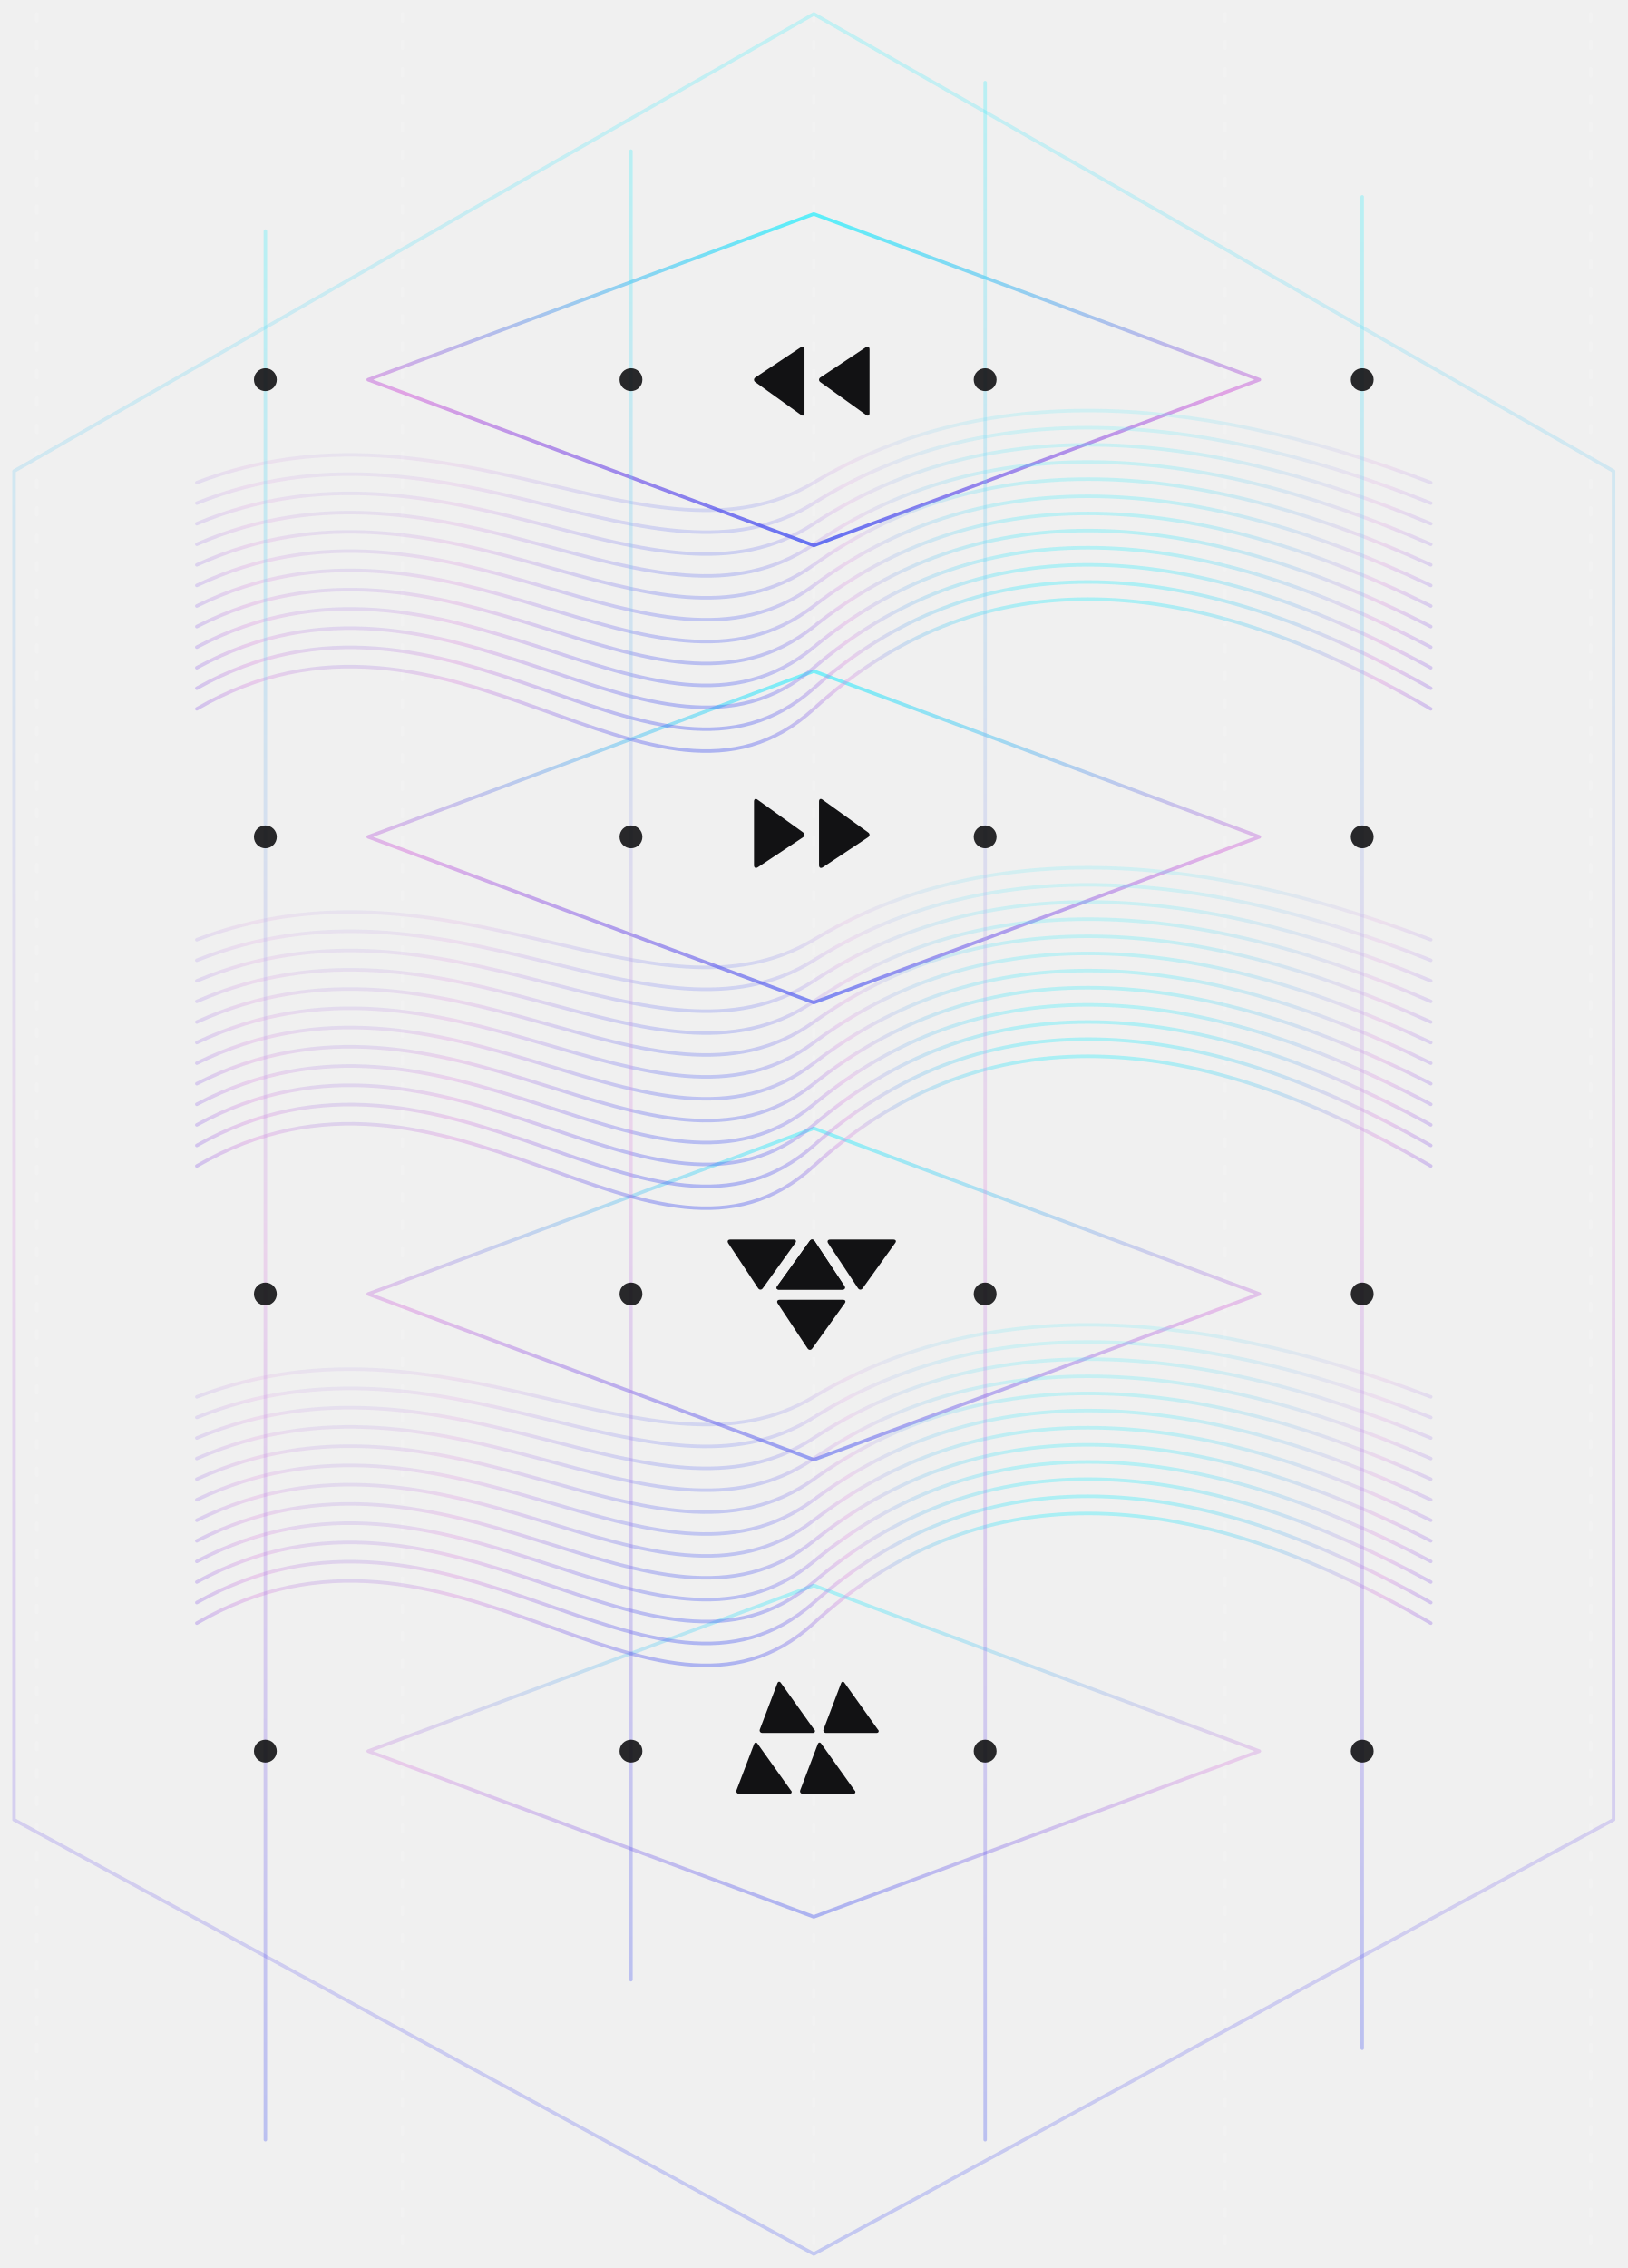
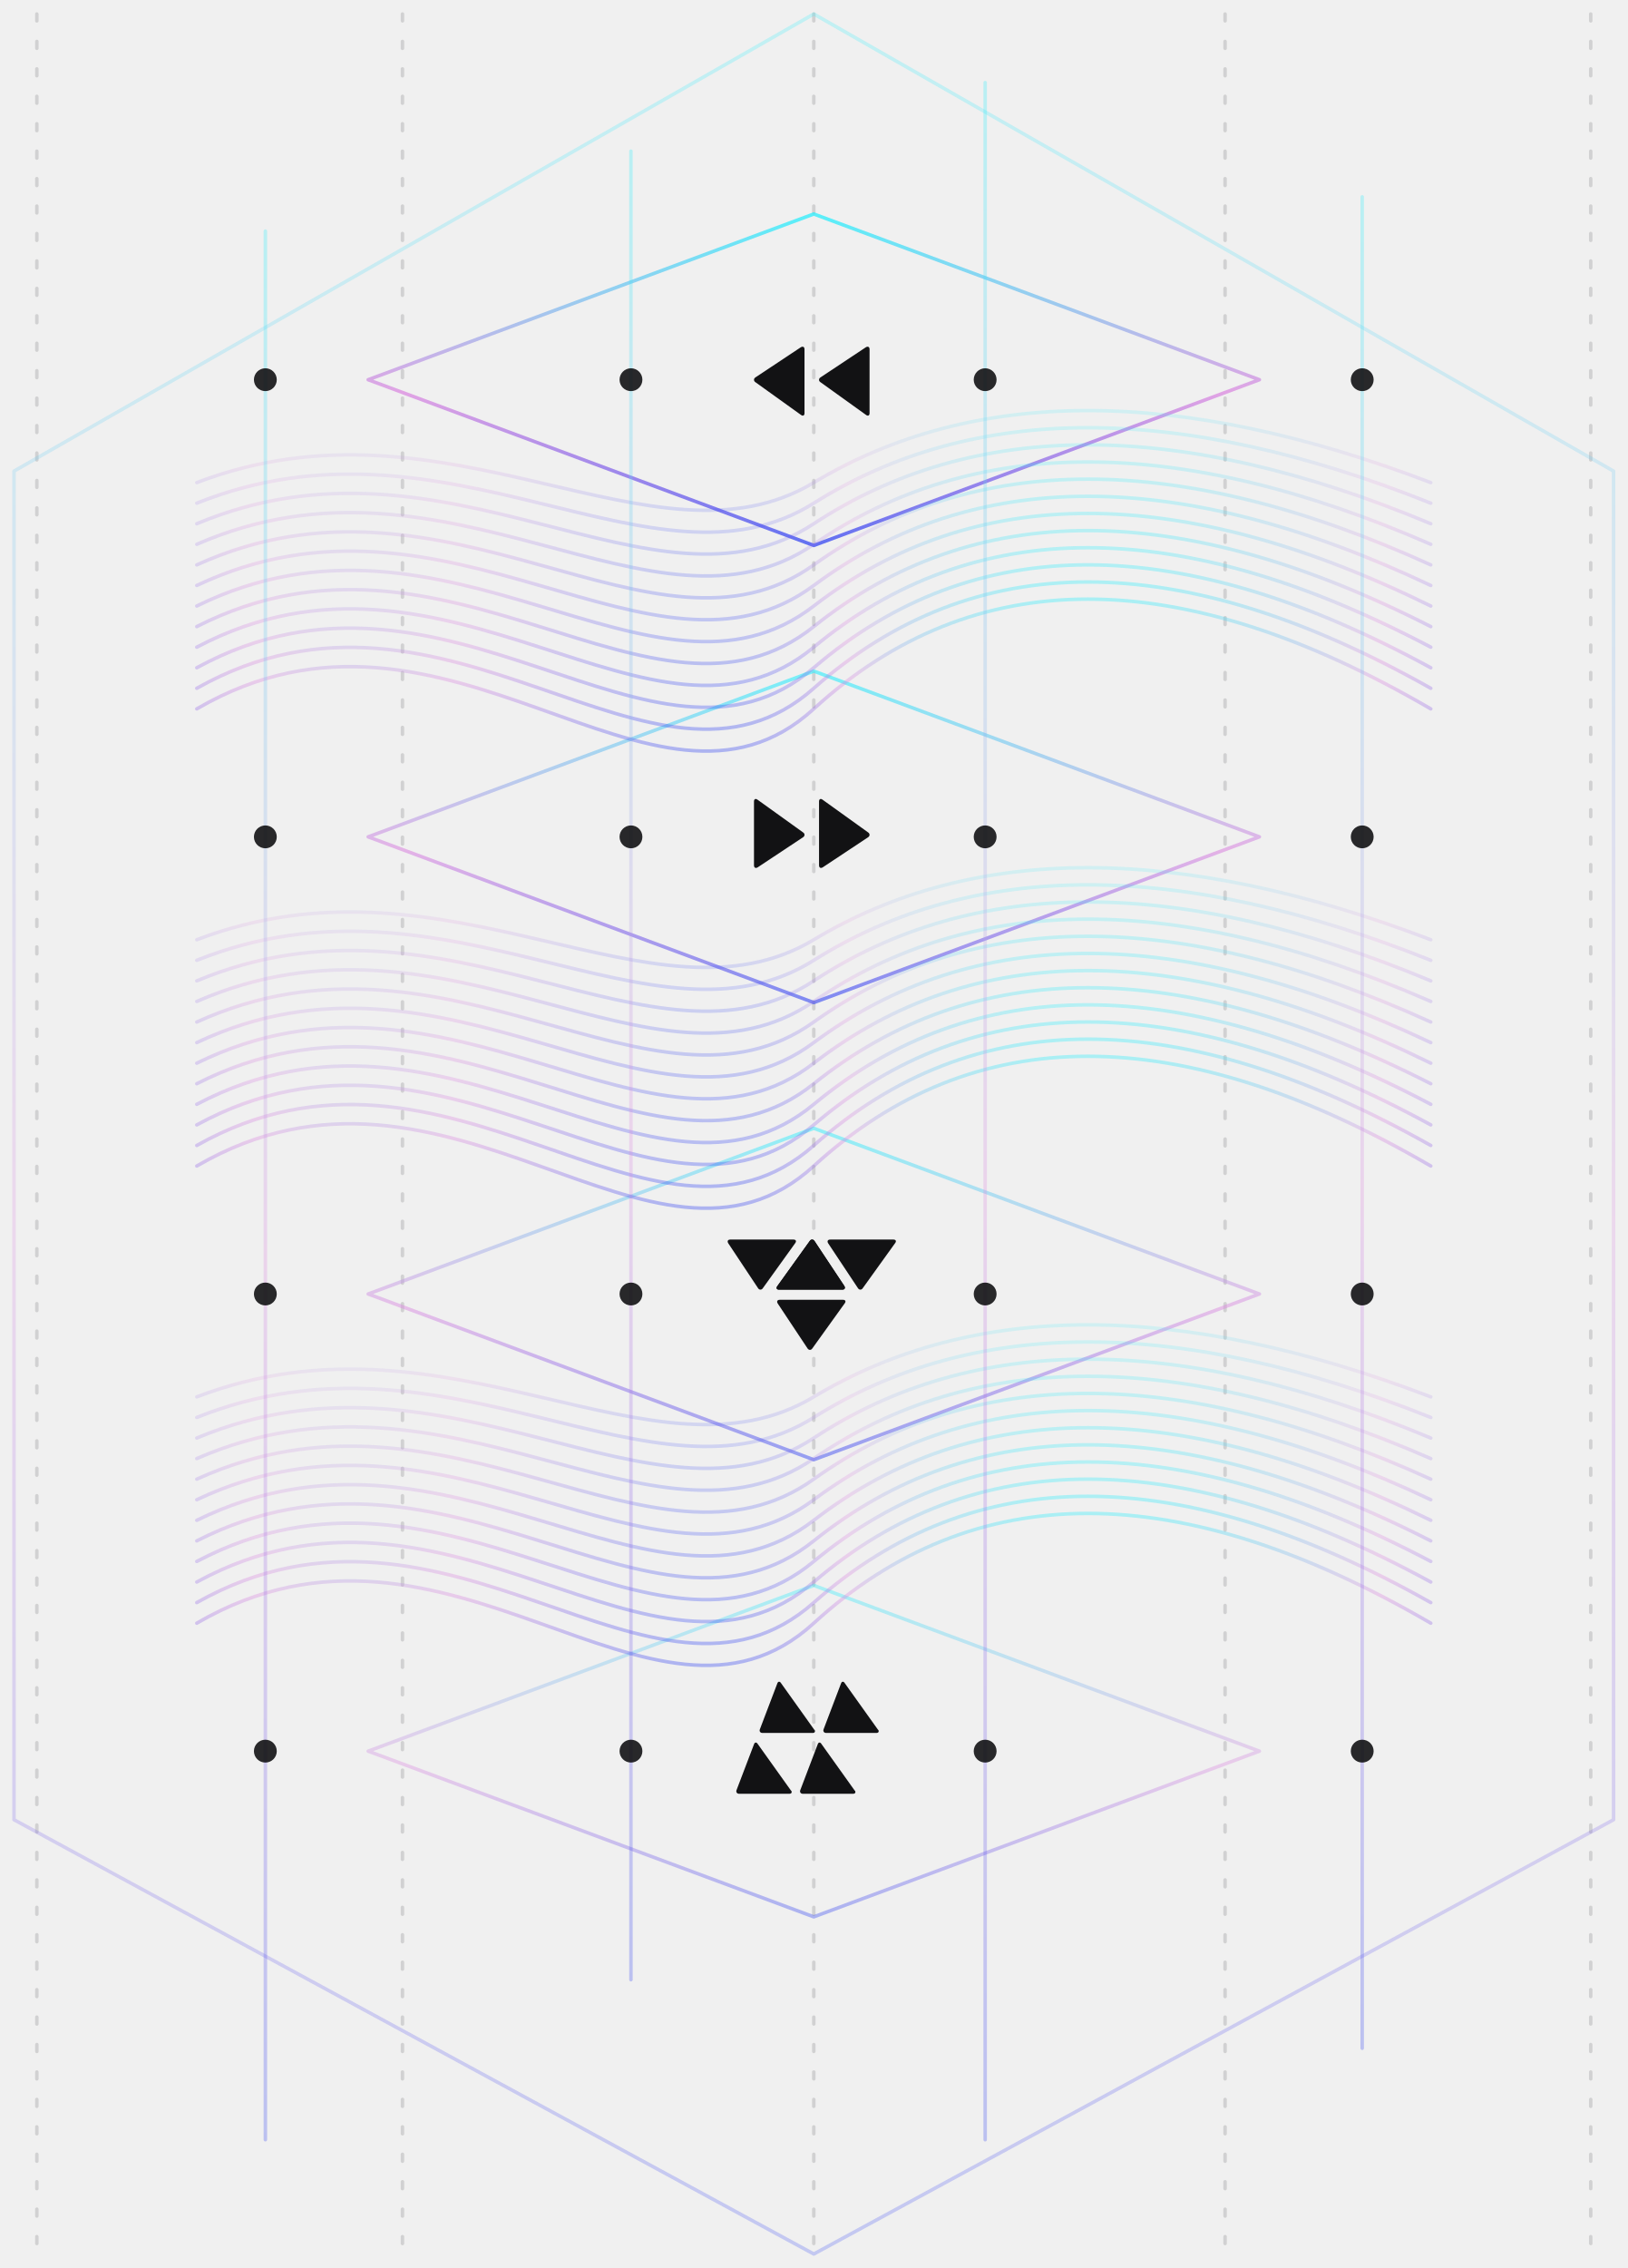
<svg xmlns="http://www.w3.org/2000/svg" width="465.14" height="648" viewBox="1177.43 1524 465.14 648" fill="none">
  <defs>
    <linearGradient id="paint145_linear_2271_1682" x1="1537.35" y1="1679.84" x2="1537.35" y2="1586.73" gradientUnits="userSpaceOnUse">
      <stop stop-color="#3346F2" />
      <stop offset="0.47" stop-color="#DC8AE0" />
      <stop offset="1" stop-color="#2CEDFC" />
    </linearGradient>
    <linearGradient id="paint146_linear_2271_1682" x1="1537.35" y1="1810.45" x2="1537.35" y2="1717.34" gradientUnits="userSpaceOnUse">
      <stop stop-color="#3346F2" />
      <stop offset="0.47" stop-color="#DC8AE0" />
      <stop offset="1" stop-color="#2CEDFC" />
    </linearGradient>
    <linearGradient id="paint147_linear_2271_1682" x1="1537.35" y1="1941.06" x2="1537.35" y2="1847.96" gradientUnits="userSpaceOnUse">
      <stop stop-color="#3346F2" />
      <stop offset="0.47" stop-color="#DC8AE0" />
      <stop offset="1" stop-color="#2CEDFC" />
    </linearGradient>
    <linearGradient id="paint148_linear_2271_1682" x1="1537.35" y1="2071.67" x2="1537.35" y2="1978.57" gradientUnits="userSpaceOnUse">
      <stop stop-color="#3346F2" />
      <stop offset="0.47" stop-color="#DC8AE0" />
      <stop offset="1" stop-color="#2CEDFC" />
    </linearGradient>
    <linearGradient id="paint149_linear_2271_1682" x1="1586.33" y1="1669.8" x2="1586.33" y2="1641.78" gradientUnits="userSpaceOnUse">
      <stop stop-color="#3346F2" />
      <stop offset="0.47" stop-color="#DC8AE0" />
      <stop offset="1" stop-color="#2CEDFC" />
    </linearGradient>
    <linearGradient id="paint150_linear_2271_1682" x1="1586.33" y1="1676.05" x2="1586.33" y2="1646.7" gradientUnits="userSpaceOnUse">
      <stop stop-color="#3346F2" />
      <stop offset="0.47" stop-color="#DC8AE0" />
      <stop offset="1" stop-color="#2CEDFC" />
    </linearGradient>
    <linearGradient id="paint151_linear_2271_1682" x1="1586.33" y1="1682.3" x2="1586.33" y2="1651.63" gradientUnits="userSpaceOnUse">
      <stop stop-color="#3346F2" />
      <stop offset="0.47" stop-color="#DC8AE0" />
      <stop offset="1" stop-color="#2CEDFC" />
    </linearGradient>
    <linearGradient id="paint152_linear_2271_1682" x1="1586.33" y1="1688.56" x2="1586.33" y2="1656.55" gradientUnits="userSpaceOnUse">
      <stop stop-color="#3346F2" />
      <stop offset="0.47" stop-color="#DC8AE0" />
      <stop offset="1" stop-color="#2CEDFC" />
    </linearGradient>
    <linearGradient id="paint153_linear_2271_1682" x1="1586.33" y1="1694.81" x2="1586.33" y2="1661.47" gradientUnits="userSpaceOnUse">
      <stop stop-color="#3346F2" />
      <stop offset="0.47" stop-color="#DC8AE0" />
      <stop offset="1" stop-color="#2CEDFC" />
    </linearGradient>
    <linearGradient id="paint154_linear_2271_1682" x1="1586.33" y1="1701.07" x2="1586.33" y2="1666.39" gradientUnits="userSpaceOnUse">
      <stop stop-color="#3346F2" />
      <stop offset="0.47" stop-color="#DC8AE0" />
      <stop offset="1" stop-color="#2CEDFC" />
    </linearGradient>
    <linearGradient id="paint155_linear_2271_1682" x1="1586.33" y1="1707.32" x2="1586.33" y2="1671.31" gradientUnits="userSpaceOnUse">
      <stop stop-color="#3346F2" />
      <stop offset="0.47" stop-color="#DC8AE0" />
      <stop offset="1" stop-color="#2CEDFC" />
    </linearGradient>
    <linearGradient id="paint156_linear_2271_1682" x1="1586.33" y1="1713.58" x2="1586.33" y2="1676.23" gradientUnits="userSpaceOnUse">
      <stop stop-color="#3346F2" />
      <stop offset="0.47" stop-color="#DC8AE0" />
      <stop offset="1" stop-color="#2CEDFC" />
    </linearGradient>
    <linearGradient id="paint157_linear_2271_1682" x1="1586.33" y1="1719.83" x2="1586.33" y2="1681.15" gradientUnits="userSpaceOnUse">
      <stop stop-color="#3346F2" />
      <stop offset="0.47" stop-color="#DC8AE0" />
      <stop offset="1" stop-color="#2CEDFC" />
    </linearGradient>
    <linearGradient id="paint158_linear_2271_1682" x1="1586.33" y1="1726.09" x2="1586.33" y2="1686.07" gradientUnits="userSpaceOnUse">
      <stop stop-color="#3346F2" />
      <stop offset="0.47" stop-color="#DC8AE0" />
      <stop offset="1" stop-color="#2CEDFC" />
    </linearGradient>
    <linearGradient id="paint159_linear_2271_1682" x1="1586.33" y1="1732.34" x2="1586.33" y2="1690.99" gradientUnits="userSpaceOnUse">
      <stop stop-color="#3346F2" />
      <stop offset="0.47" stop-color="#DC8AE0" />
      <stop offset="1" stop-color="#2CEDFC" />
    </linearGradient>
    <linearGradient id="paint160_linear_2271_1682" x1="1586.33" y1="1738.6" x2="1586.33" y2="1695.91" gradientUnits="userSpaceOnUse">
      <stop stop-color="#3346F2" />
      <stop offset="0.47" stop-color="#DC8AE0" />
      <stop offset="1" stop-color="#2CEDFC" />
    </linearGradient>
    <linearGradient id="paint161_linear_2271_1682" x1="1586.33" y1="1800.41" x2="1586.33" y2="1772.4" gradientUnits="userSpaceOnUse">
      <stop stop-color="#3346F2" />
      <stop offset="0.47" stop-color="#DC8AE0" />
      <stop offset="1" stop-color="#2CEDFC" />
    </linearGradient>
    <linearGradient id="paint162_linear_2271_1682" x1="1586.33" y1="1806.66" x2="1586.33" y2="1777.32" gradientUnits="userSpaceOnUse">
      <stop stop-color="#3346F2" />
      <stop offset="0.47" stop-color="#DC8AE0" />
      <stop offset="1" stop-color="#2CEDFC" />
    </linearGradient>
    <linearGradient id="paint163_linear_2271_1682" x1="1586.33" y1="1812.92" x2="1586.33" y2="1782.24" gradientUnits="userSpaceOnUse">
      <stop stop-color="#3346F2" />
      <stop offset="0.47" stop-color="#DC8AE0" />
      <stop offset="1" stop-color="#2CEDFC" />
    </linearGradient>
    <linearGradient id="paint164_linear_2271_1682" x1="1586.33" y1="1819.17" x2="1586.33" y2="1787.16" gradientUnits="userSpaceOnUse">
      <stop stop-color="#3346F2" />
      <stop offset="0.47" stop-color="#DC8AE0" />
      <stop offset="1" stop-color="#2CEDFC" />
    </linearGradient>
    <linearGradient id="paint165_linear_2271_1682" x1="1586.33" y1="1825.43" x2="1586.33" y2="1792.08" gradientUnits="userSpaceOnUse">
      <stop stop-color="#3346F2" />
      <stop offset="0.47" stop-color="#DC8AE0" />
      <stop offset="1" stop-color="#2CEDFC" />
    </linearGradient>
    <linearGradient id="paint166_linear_2271_1682" x1="1586.33" y1="1831.68" x2="1586.33" y2="1797" gradientUnits="userSpaceOnUse">
      <stop stop-color="#3346F2" />
      <stop offset="0.47" stop-color="#DC8AE0" />
      <stop offset="1" stop-color="#2CEDFC" />
    </linearGradient>
    <linearGradient id="paint167_linear_2271_1682" x1="1586.33" y1="1837.94" x2="1586.33" y2="1801.92" gradientUnits="userSpaceOnUse">
      <stop stop-color="#3346F2" />
      <stop offset="0.47" stop-color="#DC8AE0" />
      <stop offset="1" stop-color="#2CEDFC" />
    </linearGradient>
    <linearGradient id="paint168_linear_2271_1682" x1="1586.33" y1="1844.19" x2="1586.33" y2="1806.84" gradientUnits="userSpaceOnUse">
      <stop stop-color="#3346F2" />
      <stop offset="0.47" stop-color="#DC8AE0" />
      <stop offset="1" stop-color="#2CEDFC" />
    </linearGradient>
    <linearGradient id="paint169_linear_2271_1682" x1="1586.33" y1="1850.44" x2="1586.33" y2="1811.76" gradientUnits="userSpaceOnUse">
      <stop stop-color="#3346F2" />
      <stop offset="0.47" stop-color="#DC8AE0" />
      <stop offset="1" stop-color="#2CEDFC" />
    </linearGradient>
    <linearGradient id="paint170_linear_2271_1682" x1="1586.33" y1="1856.7" x2="1586.33" y2="1816.68" gradientUnits="userSpaceOnUse">
      <stop stop-color="#3346F2" />
      <stop offset="0.47" stop-color="#DC8AE0" />
      <stop offset="1" stop-color="#2CEDFC" />
    </linearGradient>
    <linearGradient id="paint171_linear_2271_1682" x1="1586.33" y1="1862.95" x2="1586.33" y2="1821.6" gradientUnits="userSpaceOnUse">
      <stop stop-color="#3346F2" />
      <stop offset="0.47" stop-color="#DC8AE0" />
      <stop offset="1" stop-color="#2CEDFC" />
    </linearGradient>
    <linearGradient id="paint172_linear_2271_1682" x1="1586.33" y1="1869.21" x2="1586.33" y2="1826.52" gradientUnits="userSpaceOnUse">
      <stop stop-color="#3346F2" />
      <stop offset="0.47" stop-color="#DC8AE0" />
      <stop offset="1" stop-color="#2CEDFC" />
    </linearGradient>
    <linearGradient id="paint173_linear_2271_1682" x1="1586.33" y1="1931.02" x2="1586.33" y2="1903.01" gradientUnits="userSpaceOnUse">
      <stop stop-color="#3346F2" />
      <stop offset="0.47" stop-color="#DC8AE0" />
      <stop offset="1" stop-color="#2CEDFC" />
    </linearGradient>
    <linearGradient id="paint174_linear_2271_1682" x1="1586.33" y1="1937.27" x2="1586.33" y2="1907.93" gradientUnits="userSpaceOnUse">
      <stop stop-color="#3346F2" />
      <stop offset="0.47" stop-color="#DC8AE0" />
      <stop offset="1" stop-color="#2CEDFC" />
    </linearGradient>
    <linearGradient id="paint175_linear_2271_1682" x1="1586.33" y1="1943.53" x2="1586.33" y2="1912.85" gradientUnits="userSpaceOnUse">
      <stop stop-color="#3346F2" />
      <stop offset="0.47" stop-color="#DC8AE0" />
      <stop offset="1" stop-color="#2CEDFC" />
    </linearGradient>
    <linearGradient id="paint176_linear_2271_1682" x1="1586.33" y1="1949.78" x2="1586.33" y2="1917.77" gradientUnits="userSpaceOnUse">
      <stop stop-color="#3346F2" />
      <stop offset="0.47" stop-color="#DC8AE0" />
      <stop offset="1" stop-color="#2CEDFC" />
    </linearGradient>
    <linearGradient id="paint177_linear_2271_1682" x1="1586.33" y1="1956.04" x2="1586.33" y2="1922.69" gradientUnits="userSpaceOnUse">
      <stop stop-color="#3346F2" />
      <stop offset="0.47" stop-color="#DC8AE0" />
      <stop offset="1" stop-color="#2CEDFC" />
    </linearGradient>
    <linearGradient id="paint178_linear_2271_1682" x1="1586.33" y1="1962.29" x2="1586.33" y2="1927.61" gradientUnits="userSpaceOnUse">
      <stop stop-color="#3346F2" />
      <stop offset="0.47" stop-color="#DC8AE0" />
      <stop offset="1" stop-color="#2CEDFC" />
    </linearGradient>
    <linearGradient id="paint179_linear_2271_1682" x1="1586.33" y1="1968.55" x2="1586.33" y2="1932.53" gradientUnits="userSpaceOnUse">
      <stop stop-color="#3346F2" />
      <stop offset="0.47" stop-color="#DC8AE0" />
      <stop offset="1" stop-color="#2CEDFC" />
    </linearGradient>
    <linearGradient id="paint180_linear_2271_1682" x1="1586.33" y1="1974.8" x2="1586.33" y2="1937.45" gradientUnits="userSpaceOnUse">
      <stop stop-color="#3346F2" />
      <stop offset="0.47" stop-color="#DC8AE0" />
      <stop offset="1" stop-color="#2CEDFC" />
    </linearGradient>
    <linearGradient id="paint181_linear_2271_1682" x1="1586.33" y1="1981.06" x2="1586.33" y2="1942.37" gradientUnits="userSpaceOnUse">
      <stop stop-color="#3346F2" />
      <stop offset="0.47" stop-color="#DC8AE0" />
      <stop offset="1" stop-color="#2CEDFC" />
    </linearGradient>
    <linearGradient id="paint182_linear_2271_1682" x1="1586.33" y1="1987.31" x2="1586.33" y2="1947.29" gradientUnits="userSpaceOnUse">
      <stop stop-color="#3346F2" />
      <stop offset="0.47" stop-color="#DC8AE0" />
      <stop offset="1" stop-color="#2CEDFC" />
    </linearGradient>
    <linearGradient id="paint183_linear_2271_1682" x1="1586.33" y1="1993.57" x2="1586.33" y2="1952.22" gradientUnits="userSpaceOnUse">
      <stop stop-color="#3346F2" />
      <stop offset="0.47" stop-color="#DC8AE0" />
      <stop offset="1" stop-color="#2CEDFC" />
    </linearGradient>
    <linearGradient id="paint184_linear_2271_1682" x1="1586.33" y1="1999.82" x2="1586.33" y2="1957.14" gradientUnits="userSpaceOnUse">
      <stop stop-color="#3346F2" />
      <stop offset="0.47" stop-color="#DC8AE0" />
      <stop offset="1" stop-color="#2CEDFC" />
    </linearGradient>
    <linearGradient id="paint185_linear_2271_1682" x1="1254.27" y1="2135.35" x2="1254.27" y2="1599.18" gradientUnits="userSpaceOnUse">
      <stop stop-color="#3346F2" />
      <stop offset="0.47" stop-color="#DC8AE0" />
      <stop offset="1" stop-color="#2CEDFC" />
    </linearGradient>
    <linearGradient id="paint186_linear_2271_1682" x1="1358.75" y1="2089.63" x2="1358.75" y2="1575.94" gradientUnits="userSpaceOnUse">
      <stop stop-color="#3346F2" />
      <stop offset="0.47" stop-color="#DC8AE0" />
      <stop offset="1" stop-color="#2CEDFC" />
    </linearGradient>
    <linearGradient id="paint187_linear_2271_1682" x1="1459.98" y1="2135.35" x2="1459.98" y2="1557.45" gradientUnits="userSpaceOnUse">
      <stop stop-color="#3346F2" />
      <stop offset="0.47" stop-color="#DC8AE0" />
      <stop offset="1" stop-color="#2CEDFC" />
    </linearGradient>
    <linearGradient id="paint188_linear_2271_1682" x1="1567.73" y1="2109.22" x2="1567.73" y2="1589.11" gradientUnits="userSpaceOnUse">
      <stop stop-color="#3346F2" />
      <stop offset="0.47" stop-color="#DC8AE0" />
      <stop offset="1" stop-color="#2CEDFC" />
    </linearGradient>
    <linearGradient id="paint189_linear_2271_1682" x1="1638.57" y1="2168" x2="1638.57" y2="1538.73" gradientUnits="userSpaceOnUse">
      <stop stop-color="#3346F2" />
      <stop offset="0.47" stop-color="#DC8AE0" />
      <stop offset="1" stop-color="#2CEDFC" />
    </linearGradient>
  </defs>
-   <path opacity="0.14" d="M1187.96 1528V2168" stroke="white" stroke-linecap="round" stroke-linejoin="round" stroke-dasharray="1.96 5.88" />
-   <path opacity="0.14" d="M1292.45 1528V2168" stroke="white" stroke-linecap="round" stroke-linejoin="round" stroke-dasharray="1.96 5.88" />
-   <path opacity="0.14" d="M1410 1528V2168" stroke="white" stroke-linecap="round" stroke-linejoin="round" stroke-dasharray="1.96 5.88" />
-   <path opacity="0.14" d="M1527.55 1528V2168" stroke="white" stroke-linecap="round" stroke-linejoin="round" stroke-dasharray="1.96 5.88" />
-   <path opacity="0.14" d="M1632.04 1528V2168" stroke="white" stroke-linecap="round" stroke-linejoin="round" stroke-dasharray="1.96 5.88" />
+   <path opacity="0.14" d="M1187.96 1528V2168" stroke="#121214" stroke-linecap="round" stroke-linejoin="round" stroke-dasharray="1.96 5.88" />
+   <path opacity="0.14" d="M1292.45 1528V2168" stroke="#121214" stroke-linecap="round" stroke-linejoin="round" stroke-dasharray="1.96 5.88" />
+   <path opacity="0.14" d="M1410 1528V2168" stroke="#121214" stroke-linecap="round" stroke-linejoin="round" stroke-dasharray="1.96 5.88" />
+   <path opacity="0.14" d="M1527.55 1528V2168" stroke="#121214" stroke-linecap="round" stroke-linejoin="round" stroke-dasharray="1.96 5.88" />
+   <path opacity="0.14" d="M1632.04 1528V2168" stroke="#121214" stroke-linecap="round" stroke-linejoin="round" stroke-dasharray="1.96 5.88" />
  <path opacity="0.75" d="M1410 1585.14L1537.35 1632.49L1410 1679.84L1282.65 1632.49L1410 1585.14Z" stroke="url(#paint145_linear_2271_1682)" stroke-linecap="round" stroke-linejoin="round" />
  <path opacity="0.6" d="M1410 1715.75L1537.35 1763.1L1410 1810.45L1282.65 1763.1L1410 1715.75Z" stroke="url(#paint146_linear_2271_1682)" stroke-linecap="round" stroke-linejoin="round" />
  <path opacity="0.48" d="M1410 1846.37L1537.35 1893.71L1410 1941.06L1282.65 1893.71L1410 1846.37Z" stroke="url(#paint147_linear_2271_1682)" stroke-linecap="round" stroke-linejoin="round" />
  <path opacity="0.36" d="M1410 1976.98L1537.35 2024.33L1410 2071.67L1282.65 2024.33L1410 1976.98Z" stroke="url(#paint148_linear_2271_1682)" stroke-linecap="round" stroke-linejoin="round" />
  <path opacity="0.16" d="M1233.67 1661.88C1305.51 1634.45 1364.28 1689.31 1410 1661.88C1455.71 1634.45 1514.49 1634.45 1586.33 1661.88" stroke="url(#paint149_linear_2271_1682)" stroke-linecap="round" stroke-linejoin="round" />
  <path opacity="0.178" d="M1233.67 1667.76C1305.51 1639.02 1364.28 1696.49 1410 1667.76C1455.71 1639.02 1514.49 1639.02 1586.33 1667.76" stroke="url(#paint150_linear_2271_1682)" stroke-linecap="round" stroke-linejoin="round" />
  <path opacity="0.196" d="M1233.67 1673.63C1305.51 1643.59 1364.28 1703.67 1410 1673.63C1455.71 1643.59 1514.49 1643.59 1586.33 1673.63" stroke="url(#paint151_linear_2271_1682)" stroke-linecap="round" stroke-linejoin="round" />
  <path opacity="0.214" d="M1233.67 1679.51C1305.51 1648.16 1364.28 1710.86 1410 1679.51C1455.71 1648.16 1514.49 1648.16 1586.33 1679.51" stroke="url(#paint152_linear_2271_1682)" stroke-linecap="round" stroke-linejoin="round" />
  <path opacity="0.232" d="M1233.67 1685.39C1305.51 1652.73 1364.28 1718.04 1410 1685.39C1455.71 1652.73 1514.49 1652.73 1586.33 1685.39" stroke="url(#paint153_linear_2271_1682)" stroke-linecap="round" stroke-linejoin="round" />
  <path opacity="0.25" d="M1233.67 1691.27C1305.51 1657.31 1364.28 1725.22 1410 1691.27C1455.71 1657.31 1514.49 1657.31 1586.33 1691.27" stroke="url(#paint154_linear_2271_1682)" stroke-linecap="round" stroke-linejoin="round" />
  <path opacity="0.268" d="M1233.67 1697.14C1305.51 1661.88 1364.28 1732.41 1410 1697.14C1455.71 1661.88 1514.49 1661.88 1586.33 1697.14" stroke="url(#paint155_linear_2271_1682)" stroke-linecap="round" stroke-linejoin="round" />
  <path opacity="0.286" d="M1233.67 1703.02C1305.51 1666.45 1364.28 1739.59 1410 1703.02C1455.71 1666.45 1514.49 1666.45 1586.33 1703.02" stroke="url(#paint156_linear_2271_1682)" stroke-linecap="round" stroke-linejoin="round" />
  <path opacity="0.304" d="M1233.67 1708.9C1305.51 1671.02 1364.28 1746.78 1410 1708.9C1455.71 1671.02 1514.49 1671.02 1586.33 1708.9" stroke="url(#paint157_linear_2271_1682)" stroke-linecap="round" stroke-linejoin="round" />
  <path opacity="0.322" d="M1233.67 1714.78C1305.51 1675.59 1364.28 1753.96 1410 1714.78C1455.71 1675.59 1514.49 1675.59 1586.33 1714.78" stroke="url(#paint158_linear_2271_1682)" stroke-linecap="round" stroke-linejoin="round" />
  <path opacity="0.34" d="M1233.67 1720.65C1305.51 1680.16 1364.28 1761.14 1410 1720.65C1455.71 1680.16 1514.49 1680.16 1586.33 1720.65" stroke="url(#paint159_linear_2271_1682)" stroke-linecap="round" stroke-linejoin="round" />
  <path opacity="0.358" d="M1233.67 1726.53C1305.51 1684.73 1364.28 1768.33 1410 1726.53C1455.71 1684.73 1514.49 1684.73 1586.33 1726.53" stroke="url(#paint160_linear_2271_1682)" stroke-linecap="round" stroke-linejoin="round" />
  <path opacity="0.16" d="M1233.67 1792.49C1305.51 1765.06 1364.28 1819.92 1410 1792.49C1455.71 1765.06 1514.49 1765.06 1586.33 1792.49" stroke="url(#paint161_linear_2271_1682)" stroke-linecap="round" stroke-linejoin="round" />
  <path opacity="0.178" d="M1233.67 1798.37C1305.51 1769.63 1364.28 1827.1 1410 1798.37C1455.71 1769.63 1514.49 1769.63 1586.33 1798.37" stroke="url(#paint162_linear_2271_1682)" stroke-linecap="round" stroke-linejoin="round" />
  <path opacity="0.196" d="M1233.67 1804.24C1305.51 1774.2 1364.28 1834.29 1410 1804.24C1455.71 1774.2 1514.49 1774.2 1586.33 1804.24" stroke="url(#paint163_linear_2271_1682)" stroke-linecap="round" stroke-linejoin="round" />
  <path opacity="0.214" d="M1233.67 1810.12C1305.51 1778.78 1364.28 1841.47 1410 1810.12C1455.71 1778.78 1514.49 1778.78 1586.33 1810.12" stroke="url(#paint164_linear_2271_1682)" stroke-linecap="round" stroke-linejoin="round" />
  <path opacity="0.232" d="M1233.67 1816C1305.51 1783.35 1364.28 1848.65 1410 1816C1455.71 1783.35 1514.49 1783.35 1586.33 1816" stroke="url(#paint165_linear_2271_1682)" stroke-linecap="round" stroke-linejoin="round" />
  <path opacity="0.25" d="M1233.67 1821.88C1305.51 1787.92 1364.28 1855.84 1410 1821.88C1455.71 1787.92 1514.49 1787.92 1586.33 1821.88" stroke="url(#paint166_linear_2271_1682)" stroke-linecap="round" stroke-linejoin="round" />
  <path opacity="0.268" d="M1233.67 1827.76C1305.51 1792.49 1364.28 1863.02 1410 1827.76C1455.71 1792.49 1514.49 1792.49 1586.33 1827.76" stroke="url(#paint167_linear_2271_1682)" stroke-linecap="round" stroke-linejoin="round" />
  <path opacity="0.286" d="M1233.67 1833.63C1305.51 1797.06 1364.28 1870.2 1410 1833.63C1455.71 1797.06 1514.49 1797.06 1586.33 1833.63" stroke="url(#paint168_linear_2271_1682)" stroke-linecap="round" stroke-linejoin="round" />
  <path opacity="0.304" d="M1233.67 1839.51C1305.51 1801.63 1364.28 1877.39 1410 1839.51C1455.71 1801.63 1514.49 1801.63 1586.33 1839.51" stroke="url(#paint169_linear_2271_1682)" stroke-linecap="round" stroke-linejoin="round" />
  <path opacity="0.322" d="M1233.67 1845.39C1305.51 1806.2 1364.28 1884.57 1410 1845.39C1455.71 1806.2 1514.49 1806.2 1586.33 1845.39" stroke="url(#paint170_linear_2271_1682)" stroke-linecap="round" stroke-linejoin="round" />
  <path opacity="0.34" d="M1233.67 1851.27C1305.51 1810.78 1364.28 1891.76 1410 1851.27C1455.71 1810.78 1514.49 1810.78 1586.33 1851.27" stroke="url(#paint171_linear_2271_1682)" stroke-linecap="round" stroke-linejoin="round" />
  <path opacity="0.358" d="M1233.67 1857.14C1305.51 1815.35 1364.28 1898.94 1410 1857.14C1455.71 1815.35 1514.49 1815.35 1586.33 1857.14" stroke="url(#paint172_linear_2271_1682)" stroke-linecap="round" stroke-linejoin="round" />
  <path opacity="0.16" d="M1233.67 1923.1C1305.51 1895.67 1364.28 1950.53 1410 1923.1C1455.71 1895.67 1514.49 1895.67 1586.33 1923.1" stroke="url(#paint173_linear_2271_1682)" stroke-linecap="round" stroke-linejoin="round" />
  <path opacity="0.178" d="M1233.67 1928.98C1305.51 1900.24 1364.28 1957.71 1410 1928.98C1455.71 1900.24 1514.49 1900.24 1586.33 1928.98" stroke="url(#paint174_linear_2271_1682)" stroke-linecap="round" stroke-linejoin="round" />
  <path opacity="0.196" d="M1233.67 1934.86C1305.51 1904.82 1364.28 1964.9 1410 1934.86C1455.71 1904.82 1514.49 1904.82 1586.33 1934.86" stroke="url(#paint175_linear_2271_1682)" stroke-linecap="round" stroke-linejoin="round" />
  <path opacity="0.214" d="M1233.67 1940.73C1305.51 1909.39 1364.28 1972.08 1410 1940.73C1455.71 1909.39 1514.49 1909.39 1586.33 1940.73" stroke="url(#paint176_linear_2271_1682)" stroke-linecap="round" stroke-linejoin="round" />
  <path opacity="0.232" d="M1233.67 1946.61C1305.51 1913.96 1364.28 1979.27 1410 1946.61C1455.71 1913.96 1514.49 1913.96 1586.33 1946.61" stroke="url(#paint177_linear_2271_1682)" stroke-linecap="round" stroke-linejoin="round" />
  <path opacity="0.25" d="M1233.67 1952.49C1305.51 1918.53 1364.28 1986.45 1410 1952.49C1455.71 1918.53 1514.49 1918.53 1586.33 1952.49" stroke="url(#paint178_linear_2271_1682)" stroke-linecap="round" stroke-linejoin="round" />
  <path opacity="0.268" d="M1233.67 1958.37C1305.51 1923.1 1364.28 1993.63 1410 1958.37C1455.71 1923.1 1514.49 1923.1 1586.33 1958.37" stroke="url(#paint179_linear_2271_1682)" stroke-linecap="round" stroke-linejoin="round" />
  <path opacity="0.286" d="M1233.67 1964.24C1305.51 1927.67 1364.28 2000.82 1410 1964.24C1455.71 1927.67 1514.49 1927.67 1586.33 1964.24" stroke="url(#paint180_linear_2271_1682)" stroke-linecap="round" stroke-linejoin="round" />
  <path opacity="0.304" d="M1233.67 1970.12C1305.51 1932.24 1364.28 2008 1410 1970.12C1455.71 1932.24 1514.49 1932.24 1586.33 1970.12" stroke="url(#paint181_linear_2271_1682)" stroke-linecap="round" stroke-linejoin="round" />
  <path opacity="0.322" d="M1233.67 1976C1305.51 1936.82 1364.28 2015.18 1410 1976C1455.71 1936.82 1514.49 1936.82 1586.33 1976" stroke="url(#paint182_linear_2271_1682)" stroke-linecap="round" stroke-linejoin="round" />
  <path opacity="0.34" d="M1233.67 1981.88C1305.51 1941.39 1364.28 2022.37 1410 1981.88C1455.71 1941.39 1514.49 1941.39 1586.33 1981.88" stroke="url(#paint183_linear_2271_1682)" stroke-linecap="round" stroke-linejoin="round" />
  <path opacity="0.358" d="M1233.67 1987.76C1305.51 1945.96 1364.28 2029.55 1410 1987.76C1455.71 1945.96 1514.49 1945.96 1586.33 1987.76" stroke="url(#paint184_linear_2271_1682)" stroke-linecap="round" stroke-linejoin="round" />
  <path opacity="0.28" d="M1253.27 1590.04V2135.35" stroke="url(#paint185_linear_2271_1682)" stroke-linecap="round" stroke-linejoin="round" />
  <path opacity="0.9" d="M1253.27 1635.75C1255.07 1635.75 1256.53 1634.29 1256.53 1632.49C1256.53 1630.69 1255.07 1629.22 1253.27 1629.22C1251.46 1629.22 1250 1630.69 1250 1632.49C1250 1634.29 1251.46 1635.75 1253.27 1635.75Z" fill="#121214" />
  <path opacity="0.9" d="M1253.27 1766.37C1255.07 1766.37 1256.53 1764.91 1256.53 1763.1C1256.53 1761.3 1255.07 1759.84 1253.27 1759.84C1251.46 1759.84 1250 1761.3 1250 1763.1C1250 1764.91 1251.46 1766.37 1253.27 1766.37Z" fill="#121214" />
  <path opacity="0.9" d="M1253.27 1896.98C1255.07 1896.98 1256.53 1895.52 1256.53 1893.71C1256.53 1891.91 1255.07 1890.45 1253.27 1890.45C1251.46 1890.45 1250 1891.91 1250 1893.71C1250 1895.52 1251.46 1896.98 1253.27 1896.98Z" fill="#121214" />
  <path opacity="0.9" d="M1253.27 2027.59C1255.07 2027.59 1256.53 2026.13 1256.53 2024.33C1256.53 2022.52 1255.07 2021.06 1253.27 2021.06C1251.46 2021.06 1250 2022.52 1250 2024.33C1250 2026.13 1251.46 2027.59 1253.27 2027.59Z" fill="#121214" />
  <path opacity="0.28" d="M1357.75 1567.18V2089.63" stroke="url(#paint186_linear_2271_1682)" stroke-linecap="round" stroke-linejoin="round" />
  <path opacity="0.9" d="M1357.76 1635.75C1359.56 1635.75 1361.02 1634.29 1361.02 1632.49C1361.02 1630.69 1359.56 1629.22 1357.76 1629.22C1355.95 1629.22 1354.49 1630.69 1354.49 1632.49C1354.49 1634.29 1355.95 1635.75 1357.76 1635.75Z" fill="#121214" />
  <path opacity="0.9" d="M1357.76 1766.37C1359.56 1766.37 1361.02 1764.91 1361.02 1763.1C1361.02 1761.3 1359.56 1759.84 1357.76 1759.84C1355.95 1759.84 1354.49 1761.3 1354.49 1763.1C1354.49 1764.91 1355.95 1766.37 1357.76 1766.37Z" fill="#121214" />
  <path opacity="0.9" d="M1357.76 1896.98C1359.56 1896.98 1361.02 1895.52 1361.02 1893.71C1361.02 1891.91 1359.56 1890.45 1357.76 1890.45C1355.95 1890.45 1354.49 1891.91 1354.49 1893.71C1354.49 1895.52 1355.95 1896.98 1357.76 1896.98Z" fill="#121214" />
  <path opacity="0.9" d="M1357.76 2027.59C1359.56 2027.59 1361.02 2026.13 1361.02 2024.33C1361.02 2022.52 1359.56 2021.06 1357.76 2021.06C1355.95 2021.06 1354.49 2022.52 1354.49 2024.33C1354.49 2026.13 1355.95 2027.59 1357.76 2027.59Z" fill="#121214" />
  <path opacity="0.28" d="M1458.98 1547.59V2135.35" stroke="url(#paint187_linear_2271_1682)" stroke-linecap="round" stroke-linejoin="round" />
  <path opacity="0.9" d="M1458.98 1635.75C1460.78 1635.75 1462.24 1634.29 1462.24 1632.49C1462.24 1630.69 1460.78 1629.22 1458.98 1629.22C1457.18 1629.22 1455.71 1630.69 1455.71 1632.49C1455.71 1634.29 1457.18 1635.75 1458.98 1635.75Z" fill="#121214" />
  <path opacity="0.9" d="M1458.98 1766.37C1460.78 1766.37 1462.24 1764.91 1462.24 1763.1C1462.24 1761.3 1460.78 1759.84 1458.98 1759.84C1457.18 1759.84 1455.71 1761.3 1455.71 1763.1C1455.71 1764.91 1457.18 1766.37 1458.98 1766.37Z" fill="#121214" />
  <path opacity="0.9" d="M1458.98 1896.98C1460.78 1896.98 1462.24 1895.52 1462.24 1893.71C1462.24 1891.91 1460.78 1890.45 1458.98 1890.45C1457.18 1890.45 1455.71 1891.91 1455.71 1893.71C1455.71 1895.52 1457.18 1896.98 1458.98 1896.98Z" fill="#121214" />
  <path opacity="0.9" d="M1458.98 2027.59C1460.78 2027.59 1462.24 2026.13 1462.24 2024.33C1462.24 2022.52 1460.78 2021.06 1458.98 2021.06C1457.18 2021.06 1455.71 2022.52 1455.71 2024.33C1455.71 2026.13 1457.18 2027.59 1458.98 2027.59Z" fill="#121214" />
  <path opacity="0.28" d="M1566.73 1580.24V2109.22" stroke="url(#paint188_linear_2271_1682)" stroke-linecap="round" stroke-linejoin="round" />
  <path opacity="0.9" d="M1566.73 1635.75C1568.54 1635.75 1570 1634.29 1570 1632.49C1570 1630.69 1568.54 1629.22 1566.73 1629.22C1564.93 1629.22 1563.47 1630.69 1563.47 1632.49C1563.47 1634.29 1564.93 1635.75 1566.73 1635.75Z" fill="#121214" />
  <path opacity="0.9" d="M1566.73 1766.37C1568.54 1766.37 1570 1764.91 1570 1763.1C1570 1761.3 1568.54 1759.84 1566.73 1759.84C1564.93 1759.84 1563.47 1761.3 1563.47 1763.1C1563.47 1764.91 1564.93 1766.37 1566.73 1766.37Z" fill="#121214" />
  <path opacity="0.9" d="M1566.73 1896.98C1568.54 1896.98 1570 1895.52 1570 1893.71C1570 1891.91 1568.54 1890.45 1566.73 1890.45C1564.93 1890.45 1563.47 1891.91 1563.47 1893.71C1563.47 1895.52 1564.93 1896.98 1566.73 1896.98Z" fill="#121214" />
  <path opacity="0.9" d="M1566.73 2027.59C1568.54 2027.59 1570 2026.13 1570 2024.33C1570 2022.52 1568.54 2021.06 1566.73 2021.06C1564.93 2021.06 1563.47 2022.52 1563.47 2024.33C1563.47 2026.13 1564.93 2027.59 1566.73 2027.59Z" fill="#121214" />
  <path opacity="0.24" d="M1181.43 1658.61L1410 1528L1638.57 1658.61V2043.92L1410 2168L1181.43 2043.92V1658.61Z" stroke="url(#paint189_linear_2271_1682)" stroke-linecap="round" stroke-linejoin="round" />
  <path d="M1425.94 1642.04C1425.94 1642.75 1425.47 1642.98 1424.88 1642.51L1411.94 1633.22C1411.35 1632.87 1411.35 1632.16 1411.94 1631.81L1424.88 1623.22C1425.47 1622.87 1425.94 1623.1 1425.94 1623.81V1642.04Z" fill="#121214" />
  <path d="M1407.35 1642.04C1407.35 1642.75 1406.88 1642.98 1406.29 1642.51L1393.35 1633.22C1392.77 1632.87 1392.77 1632.16 1393.35 1631.81L1406.29 1623.22C1406.88 1622.87 1407.35 1623.1 1407.35 1623.81V1642.04Z" fill="#121214" />
  <path d="M1392.91 1752.99C1392.91 1752.29 1393.38 1752.05 1393.97 1752.52L1406.91 1761.81C1407.5 1762.17 1407.5 1762.87 1406.91 1763.23L1393.97 1771.81C1393.38 1772.17 1392.91 1771.93 1392.91 1771.23V1752.99Z" fill="#121214" />
  <path d="M1411.5 1752.99C1411.5 1752.29 1411.97 1752.05 1412.56 1752.52L1425.5 1761.81C1426.08 1762.17 1426.08 1762.87 1425.5 1763.23L1412.56 1771.81C1411.97 1772.17 1411.5 1771.93 1411.5 1771.22V1752.99Z" fill="#121214" />
  <path d="M1400.08 1892.47C1399.38 1892.47 1399.15 1892 1399.61 1891.42L1408.82 1878.6C1409.17 1878.01 1409.87 1878.01 1410.22 1878.6L1418.73 1891.42C1419.08 1892 1418.85 1892.47 1418.15 1892.47L1400.08 1892.47Z" fill="#121214" />
  <path d="M1400.08 1892.47C1399.38 1892.47 1399.15 1892 1399.61 1891.42L1408.82 1878.6C1409.17 1878.01 1409.87 1878.01 1410.22 1878.6L1418.73 1891.42C1419.08 1892 1418.85 1892.47 1418.15 1892.47L1400.08 1892.47Z" fill="#121214" />
  <path d="M1418.34 1895.37C1419.04 1895.37 1419.28 1895.83 1418.81 1896.42L1409.6 1909.24C1409.25 1909.82 1408.55 1909.82 1408.2 1909.24L1399.69 1896.42C1399.34 1895.83 1399.58 1895.37 1400.28 1895.37L1418.34 1895.37Z" fill="#121214" />
  <path d="M1432.76 1878.16C1433.46 1878.16 1433.69 1878.63 1433.22 1879.21L1424.01 1892.03C1423.66 1892.61 1422.96 1892.61 1422.61 1892.03L1414.1 1879.21C1413.75 1878.63 1413.99 1878.16 1414.69 1878.16L1432.76 1878.16Z" fill="#121214" />
  <path d="M1404.2 1878.16C1404.9 1878.16 1405.13 1878.63 1404.67 1879.21L1395.46 1892.03C1395.11 1892.61 1394.41 1892.61 1394.06 1892.03L1385.55 1879.21C1385.2 1878.63 1385.43 1878.16 1386.13 1878.16L1404.2 1878.16Z" fill="#121214" />
  <path d="M1403.54 2035.57C1403.85 2036.09 1403.64 2036.51 1403.01 2036.51H1388.65C1388.03 2036.51 1387.72 2035.99 1387.92 2035.47L1392.92 2022.35C1393.13 2021.73 1393.65 2021.73 1393.96 2022.25L1403.54 2035.67V2035.57Z" fill="#121214" />
  <path d="M1421.75 2035.57C1422.06 2036.09 1421.85 2036.51 1421.23 2036.51H1406.87C1406.24 2036.51 1405.93 2035.99 1406.14 2035.47L1411.13 2022.35C1411.34 2021.73 1411.86 2021.73 1412.17 2022.25L1421.75 2035.67V2035.57Z" fill="#121214" />
  <path d="M1410.2 2018.19C1410.51 2018.71 1410.3 2019.13 1409.68 2019.13H1395.31C1394.69 2019.13 1394.38 2018.61 1394.59 2018.09L1399.58 2004.97C1399.79 2004.35 1400.31 2004.35 1400.62 2004.87L1410.2 2018.29V2018.19Z" fill="#121214" />
  <path d="M1428.41 2018.19C1428.72 2018.71 1428.51 2019.13 1427.89 2019.13H1413.53C1412.9 2019.13 1412.59 2018.61 1412.8 2018.09L1417.79 2004.97C1418 2004.35 1418.52 2004.35 1418.83 2004.87L1428.41 2018.29V2018.19Z" fill="#121214" />
</svg>
